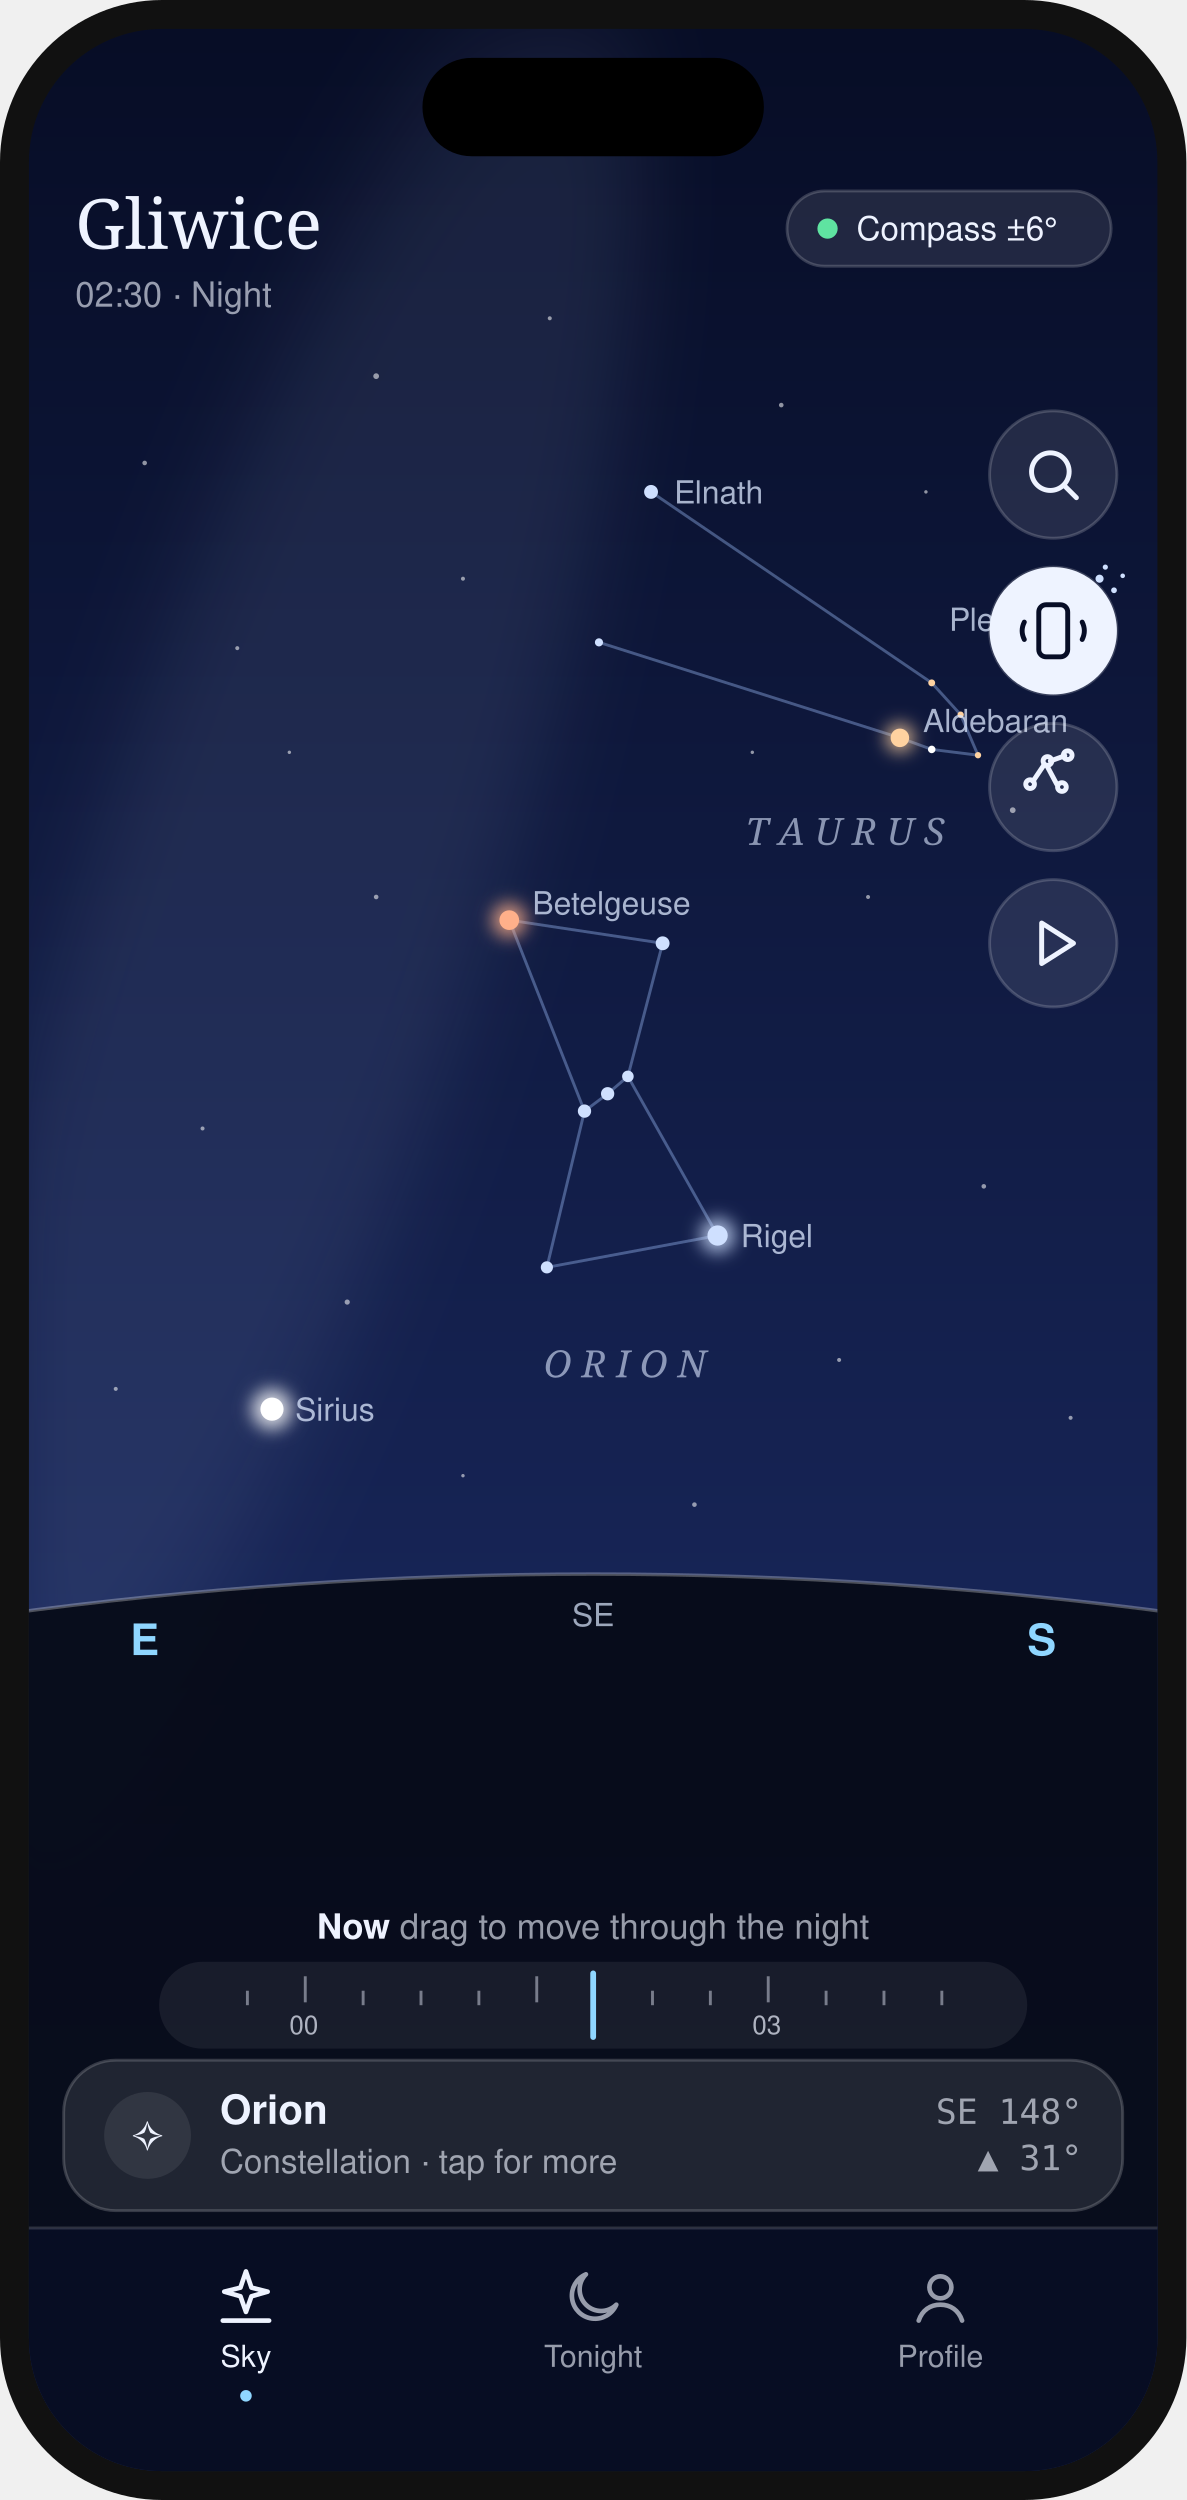
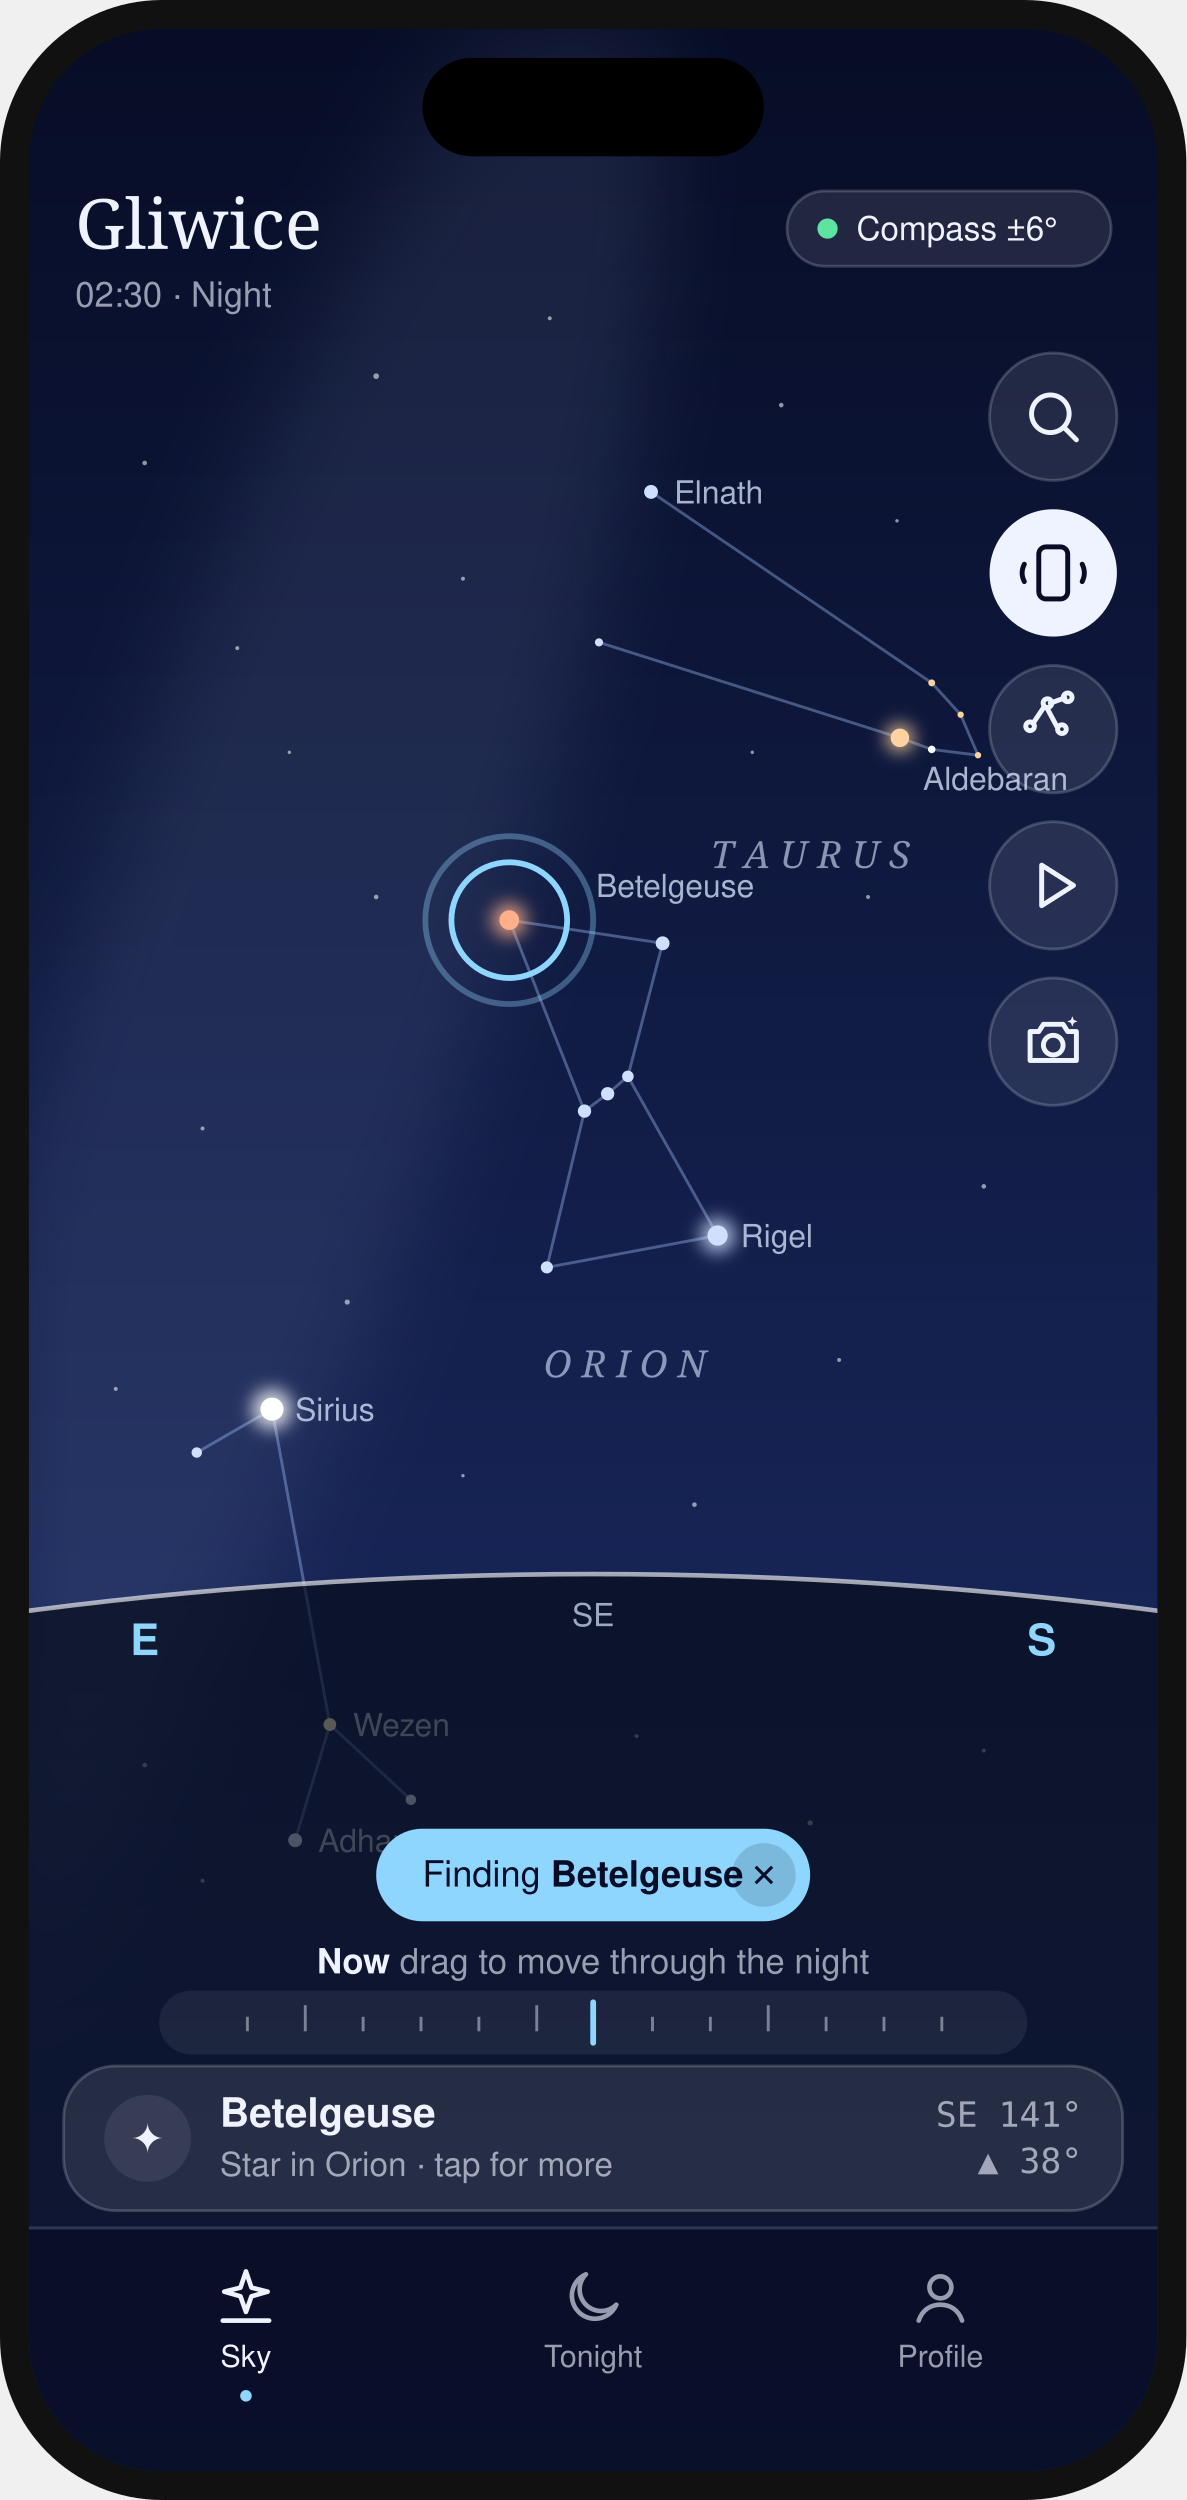
<svg xmlns="http://www.w3.org/2000/svg" viewBox="0 0 410 864" width="410" height="864">
  <defs>
    <linearGradient id="sky" x1="0" y1="0" x2="0" y2="1">
      <stop offset="0" stop-color="#070d26" />
      <stop offset="1" stop-color="#1f3170" />
    </linearGradient>
    <clipPath id="scr">
      <rect x="10" y="10" width="390" height="844" rx="46" />
    </clipPath>
    <filter id="blur" x="-50%" y="-50%" width="200%" height="200%">
      <feGaussianBlur stdDeviation="22" />
    </filter>
    <filter id="glow" x="-200%" y="-200%" width="500%" height="500%">
      <feGaussianBlur stdDeviation="3" />
    </filter>
  </defs>
  <rect width="410" height="864" rx="56" fill="#111" />
  <g clip-path="url(#scr)">
-     <g transform="translate(10 10)">
+     <g transform="translate(10 10)" font-family="-apple-system,BlinkMacSystemFont,Helvetica,sans-serif">
      <rect width="390" height="844" fill="url(#sky)" />
-       <ellipse cx="90" cy="300" rx="70" ry="330" transform="rotate(18 90 300)" fill="#bcd0ff" opacity=".10" filter="url(#blur)" />
+       <ellipse cx="90" cy="320" rx="70" ry="360" transform="rotate(18 90 320)" fill="#bcd0ff" opacity=".10" filter="url(#blur)" />
      <g fill="#fff" opacity=".55">
        <circle cx="40" cy="150" r=".8" />
        <circle cx="72" cy="214" r=".7" />
        <circle cx="120" cy="120" r="1" />
        <circle cx="150" cy="190" r=".7" />
        <circle cx="260" cy="130" r=".8" />
        <circle cx="290" cy="300" r=".7" />
-         <circle cx="340" cy="270" r="1" />
+         <circle cx="330" cy="400" r=".8" />
        <circle cx="120" cy="300" r=".8" />
        <circle cx="60" cy="380" r=".7" />
        <circle cx="110" cy="440" r=".9" />
        <circle cx="280" cy="460" r=".7" />
-         <circle cx="330" cy="400" r=".8" />
        <circle cx="250" cy="250" r=".6" />
        <circle cx="30" cy="470" r=".7" />
-         <circle cx="360" cy="480" r=".7" />
        <circle cx="150" cy="500" r=".6" />
        <circle cx="230" cy="510" r=".8" />
        <circle cx="90" cy="250" r=".6" />
        <circle cx="180" cy="100" r=".7" />
-         <circle cx="310" cy="160" r=".6" />
+         <circle cx="300" cy="170" r=".6" />
+         <circle cx="40" cy="600" r=".8" />
+         <circle cx="210" cy="590" r=".7" />
+         <circle cx="270" cy="620" r=".9" />
+         <circle cx="330" cy="595" r=".7" />
+         <circle cx="180" cy="635" r=".6" />
+         <circle cx="60" cy="640" r=".7" />
      </g>
      <g stroke="#a0c3ff" stroke-opacity=".38" stroke-width="1" fill="none">
        <path d="M166 308L219 316M219 316L207 362M207 362L200 368M200 368L192 374M192 374L179 428M179 428L238 417M238 417L207 362M166 308L192 374" />
        <path d="M197 212L301 245M301 245L312 249M312 249L328 251M328 251L322 237M322 237L312 226M312 226L215 160" />
+         <path d="M84 477L58 492M84 477L104 586M104 586L92 626M104 586L132 612" />
      </g>
      <g filter="url(#glow)" opacity=".8">
        <circle cx="166" cy="308" r="6" fill="#ffb08a" />
        <circle cx="238" cy="417" r="6" fill="#cfe0ff" />
        <circle cx="301" cy="245" r="5" fill="#ffd2a0" />
        <circle cx="84" cy="477" r="7" fill="#fff" />
      </g>
      <g>
        <circle cx="166" cy="308" r="3.4" fill="#ffb08a" />
        <circle cx="219" cy="316" r="2.4" fill="#cfe0ff" />
        <circle cx="207" cy="362" r="2" fill="#cfe0ff" />
        <circle cx="200" cy="368" r="2.3" fill="#cfe0ff" />
        <circle cx="192" cy="374" r="2.3" fill="#cfe0ff" />
        <circle cx="179" cy="428" r="2.1" fill="#cfe0ff" />
        <circle cx="238" cy="417" r="3.5" fill="#cfe0ff" />
        <circle cx="301" cy="245" r="3.2" fill="#ffd2a0" />
        <circle cx="312" cy="226" r="1.2" fill="#ffd2a0" />
        <circle cx="312" cy="249" r="1.3" fill="#fff" />
        <circle cx="328" cy="251" r="1.1" fill="#ffd2a0" />
        <circle cx="322" cy="237" r="1.1" fill="#ffd2a0" />
        <circle cx="215" cy="160" r="2.4" fill="#cfe0ff" />
        <circle cx="197" cy="212" r="1.4" fill="#cfe0ff" />
        <circle cx="84" cy="477" r="4" fill="#fff" />
-         <g fill="#cfe0ff">
-           <circle cx="370" cy="190" r="1.4" />
-           <circle cx="375" cy="194" r="1" />
-           <circle cx="366" cy="195" r="1" />
-           <circle cx="372" cy="186" r=".9" />
-           <circle cx="378" cy="189" r=".8" />
-         </g>
+         <circle cx="58" cy="492" r="1.8" fill="#cfe0ff" />
+         <circle cx="104" cy="586" r="2.2" fill="#fff1c9" />
+         <circle cx="92" cy="626" r="2.4" fill="#cfe0ff" />
+         <circle cx="132" cy="612" r="1.8" fill="#cfe0ff" />
      </g>
-       <g font-family="-apple-system,BlinkMacSystemFont,Helvetica,sans-serif" font-size="11" font-weight="500" fill="#dce8ff" fill-opacity=".75">
-         <text x="174" y="306">Betelgeuse</text>
+       <circle cx="166" cy="308" r="20" fill="none" stroke="#8fd6ff" stroke-width="2" />
+       <circle cx="166" cy="308" r="29" fill="none" stroke="#8fd6ff" stroke-width="2" stroke-opacity=".35" />
+       <g font-size="11" font-weight="500" fill="#dce8ff" fill-opacity=".75">
+         <text x="196" y="300">Betelgeuse</text>
        <text x="246" y="421">Rigel</text>
-         <text x="309" y="243">Aldebaran</text>
+         <text x="309" y="263">Aldebaran</text>
        <text x="92" y="481">Sirius</text>
        <text x="223" y="164">Elnath</text>
-         <text x="318" y="208">Pleiades</text>
+         <text x="112" y="590">Wezen</text>
+         <text x="100" y="630">Adhara</text>
      </g>
      <g font-family="Georgia,serif" font-style="italic" font-size="13" fill="#dce8ff" fill-opacity=".6" text-anchor="middle">
        <text x="206" y="466">O R I O N</text>
-         <text x="282" y="282">T A U R U S</text>
+         <text x="270" y="290">T A U R U S</text>
      </g>
-       <path d="M-10 548 Q195 520 400 548 L400 860 L-10 860Z" fill="#070b18" fill-opacity=".94" />
-       <path d="M-10 548 Q195 520 400 548" stroke="#fff" stroke-opacity=".28" stroke-width="1.2" fill="none" />
-       <g font-family="-apple-system,Helvetica,sans-serif" text-anchor="middle">
+       <path d="M-10 548 Q195 520 400 548 L400 860 L-10 860Z" fill="#070b18" fill-opacity=".66" />
+       <path d="M-10 548 Q195 520 400 548" stroke="#fff" stroke-opacity=".62" stroke-width="1.6" fill="none" />
+       <g text-anchor="middle">
        <text x="40" y="562" font-size="15" font-weight="600" fill="#8fd6ff">E</text>
        <text x="195" y="552" font-size="11" fill="#dce8ff" fill-opacity=".7">SE</text>
        <text x="350" y="562" font-size="15" font-weight="600" fill="#8fd6ff">S</text>
      </g>
      <text x="16" y="76" font-family="Georgia,serif" font-size="24" fill="#eef3ff">Gliwice</text>
-       <text x="16" y="96" font-family="-apple-system,Helvetica,sans-serif" font-size="12" fill="#eef3ff" fill-opacity=".62">02:30 · Night</text>
+       <text x="16" y="96" font-size="12" fill="#eef3ff" fill-opacity=".62">02:30 · Night</text>
      <rect x="262" y="56" width="112" height="26" rx="13" fill="#fff" fill-opacity=".1" stroke="#fff" stroke-opacity=".18" />
      <circle cx="276" cy="69" r="3.5" fill="#5fe3a1" />
-       <text x="286" y="73" font-family="-apple-system,Helvetica,sans-serif" font-size="11.5" fill="#eef3ff">Compass ±6°</text>
+       <text x="286" y="73" font-size="11.5" fill="#eef3ff">Compass ±6°</text>
      <g fill="#fff" fill-opacity=".1" stroke="#fff" stroke-opacity=".18">
-         <circle cx="354" cy="154" r="22" />
-         <circle cx="354" cy="208" r="22" />
-         <circle cx="354" cy="262" r="22" />
-         <circle cx="354" cy="316" r="22" />
+         <circle cx="354" cy="134" r="22" />
+         <circle cx="354" cy="242" r="22" />
+         <circle cx="354" cy="296" r="22" />
+         <circle cx="354" cy="350" r="22" />
      </g>
-       <circle cx="354" cy="208" r="22" fill="#eef3ff" />
+       <circle cx="354" cy="188" r="22" fill="#eef3ff" />
      <g stroke="#eef3ff" stroke-width="1.7" fill="none" stroke-linecap="round" stroke-linejoin="round">
-         <circle cx="353" cy="153" r="6.5" />
-         <path d="M362 162l-4.2-4.2" />
-         <path d="M347 260l3.7-5.5M353 253l5-1.8M352 255l3.2 6" />
-         <circle cx="346" cy="261" r="1.5" />
-         <circle cx="352" cy="253" r="1.5" />
-         <circle cx="359" cy="251" r="1.5" />
-         <circle cx="357" cy="262" r="1.5" />
-         <path d="M350 309l11 7-11 7z" />
+         <circle cx="353" cy="133" r="6.5" />
+         <path d="M362 142l-4.2-4.2" />
+         <path d="M347 240l3.7-5.5M353 233l5-1.8M352 235l3.2 6" />
+         <circle cx="346" cy="241" r="1.5" />
+         <circle cx="352" cy="233" r="1.5" />
+         <circle cx="359" cy="231" r="1.5" />
+         <circle cx="357" cy="242" r="1.5" />
+         <path d="M350 289l11 7-11 7z" />
+         <path d="M346 346.5h3l1.6-2.5h6.8l1.6 2.5h3v10h-16z" />
+         <circle cx="354" cy="351.2" r="3.4" />
      </g>
+       <path d="M360.6 341.2l.5 1.3 1.3.5-1.3.5-.5 1.3-.5-1.3-1.3-.5 1.3-.5z" fill="#eef3ff" />
      <g stroke="#070d26" stroke-width="1.7" fill="none" stroke-linecap="round">
-         <rect x="349" y="199" width="10" height="18" rx="2.5" />
-         <path d="M344 205c-1 2-1 4 0 6M364 205c1 2 1 4 0 6" />
+         <rect x="349" y="179" width="10" height="18" rx="2.5" />
+         <path d="M344 185c-1 2-1 4 0 6M364 185c1 2 1 4 0 6" />
      </g>
-       <text x="195" y="660" text-anchor="middle" font-family="-apple-system,Helvetica,sans-serif" font-size="12" fill="#eef3ff" fill-opacity=".62">
+       <rect x="120" y="622" width="150" height="32" rx="16" fill="#8fd6ff" />
+       <text x="136" y="642" font-size="12.5" fill="#070d26">Finding <tspan font-weight="700">Betelgeuse</tspan>
+       </text>
+       <circle cx="254" cy="638" r="11" fill="#000" fill-opacity=".14" />
+       <text x="254" y="642" text-anchor="middle" font-size="11" font-weight="700" fill="#070d26">✕</text>
+       <text x="195" y="672" text-anchor="middle" font-size="12" fill="#eef3ff" fill-opacity=".62">
        <tspan fill="#eef3ff" fill-opacity="1" font-weight="600">Now</tspan>  drag to move through the night</text>
-       <rect x="45" y="668" width="300" height="30" rx="15" fill="#fff" fill-opacity=".07" />
+       <rect x="45" y="678" width="300" height="22" rx="11" fill="#fff" fill-opacity=".07" />
      <g fill="#eef3ff" fill-opacity=".45">
-         <rect x="75" y="678" width="1" height="5" />
-         <rect x="95" y="673" width="1" height="9" />
-         <rect x="115" y="678" width="1" height="5" />
-         <rect x="135" y="678" width="1" height="5" />
-         <rect x="155" y="678" width="1" height="5" />
-         <rect x="175" y="673" width="1" height="9" />
-         <rect x="215" y="678" width="1" height="5" />
-         <rect x="235" y="678" width="1" height="5" />
-         <rect x="255" y="673" width="1" height="9" />
-         <rect x="275" y="678" width="1" height="5" />
-         <rect x="295" y="678" width="1" height="5" />
-         <rect x="315" y="678" width="1" height="5" />
+         <rect x="75" y="687" width="1" height="5" />
+         <rect x="95" y="683" width="1" height="9" />
+         <rect x="115" y="687" width="1" height="5" />
+         <rect x="135" y="687" width="1" height="5" />
+         <rect x="155" y="687" width="1" height="5" />
+         <rect x="175" y="683" width="1" height="9" />
+         <rect x="215" y="687" width="1" height="5" />
+         <rect x="235" y="687" width="1" height="5" />
+         <rect x="255" y="683" width="1" height="9" />
+         <rect x="275" y="687" width="1" height="5" />
+         <rect x="295" y="687" width="1" height="5" />
+         <rect x="315" y="687" width="1" height="5" />
      </g>
-       <g font-family="-apple-system,Helvetica,sans-serif" font-size="9" fill="#eef3ff" fill-opacity=".7" text-anchor="middle">
-         <text x="95" y="693">00</text>
-         <text x="255" y="693">03</text>
-       </g>
-       <rect x="194" y="671" width="2" height="24" rx="1" fill="#8fd6ff" />
-       <rect x="12" y="702" width="366" height="52" rx="18" fill="#fff" fill-opacity=".1" stroke="#fff" stroke-opacity=".18" />
-       <circle cx="41" cy="728" r="15" fill="#fff" fill-opacity=".08" />
-       <text x="41" y="733" text-anchor="middle" font-size="14" fill="#eef3ff">✧</text>
-       <text x="66" y="724" font-family="-apple-system,Helvetica,sans-serif" font-size="14" font-weight="600" fill="#eef3ff">Orion</text>
-       <text x="66" y="741" font-family="-apple-system,Helvetica,sans-serif" font-size="11.5" fill="#eef3ff" fill-opacity=".62">Constellation · tap for more</text>
-       <text x="364" y="724" text-anchor="end" font-family="Menlo,monospace" font-size="12" fill="#eef3ff" fill-opacity=".62">SE 148°</text>
-       <text x="364" y="740" text-anchor="end" font-family="Menlo,monospace" font-size="12" fill="#eef3ff" fill-opacity=".62">▲ 31°</text>
+       <rect x="194" y="681" width="2" height="16" rx="1" fill="#8fd6ff" />
+       <rect x="12" y="704" width="366" height="50" rx="18" fill="#fff" fill-opacity=".1" stroke="#fff" stroke-opacity=".18" />
+       <circle cx="41" cy="729" r="15" fill="#fff" fill-opacity=".08" />
+       <text x="41" y="734" text-anchor="middle" font-size="14" fill="#eef3ff">✦</text>
+       <text x="66" y="725" font-size="14" font-weight="600" fill="#eef3ff">Betelgeuse</text>
+       <text x="66" y="742" font-size="11.5" fill="#eef3ff" fill-opacity=".62">Star in Orion · tap for more</text>
+       <text x="364" y="725" text-anchor="end" font-family="Menlo,monospace" font-size="12" fill="#eef3ff" fill-opacity=".62">SE 141°</text>
+       <text x="364" y="741" text-anchor="end" font-family="Menlo,monospace" font-size="12" fill="#eef3ff" fill-opacity=".62">▲ 38°</text>
      <rect x="0" y="760" width="390" height="84" fill="#070d26" fill-opacity=".72" />
      <line x1="0" y1="760" x2="390" y2="760" stroke="#fff" stroke-opacity=".15" />
-       <g font-family="-apple-system,Helvetica,sans-serif" font-size="10.5" text-anchor="middle">
+       <g font-size="10.5" text-anchor="middle">
        <text x="75" y="808" fill="#eef3ff">Sky</text>
        <text x="195" y="808" fill="#eef3ff" fill-opacity=".62">Tonight</text>
        <text x="315" y="808" fill="#eef3ff" fill-opacity=".62">Profile</text>
      </g>
      <g stroke-width="1.6" fill="none" stroke-linecap="round" stroke-linejoin="round">
        <path d="M75 775l1.9 5.6 5.6 1.4-5.6 1.6L75 789l-1.9-5.4-5.6-1.6 5.6-1.4zM67 792h16" stroke="#eef3ff" />
        <path d="M203 786.5A8 8 0 1 1 192.5 776a6.5 6.5 0 0 0 10.5 10.5z" stroke="#eef3ff" stroke-opacity=".62" />
        <circle cx="315" cy="780.5" r="3.8" stroke="#eef3ff" stroke-opacity=".62" />
        <path d="M307.5 792c1.2-3.6 4-5.5 7.5-5.5s6.3 1.9 7.5 5.5" stroke="#eef3ff" stroke-opacity=".62" />
      </g>
      <circle cx="75" cy="818" r="2" fill="#8fd6ff" />
    </g>
  </g>
  <rect x="146" y="20" width="118" height="34" rx="17" fill="#000" />
</svg>
